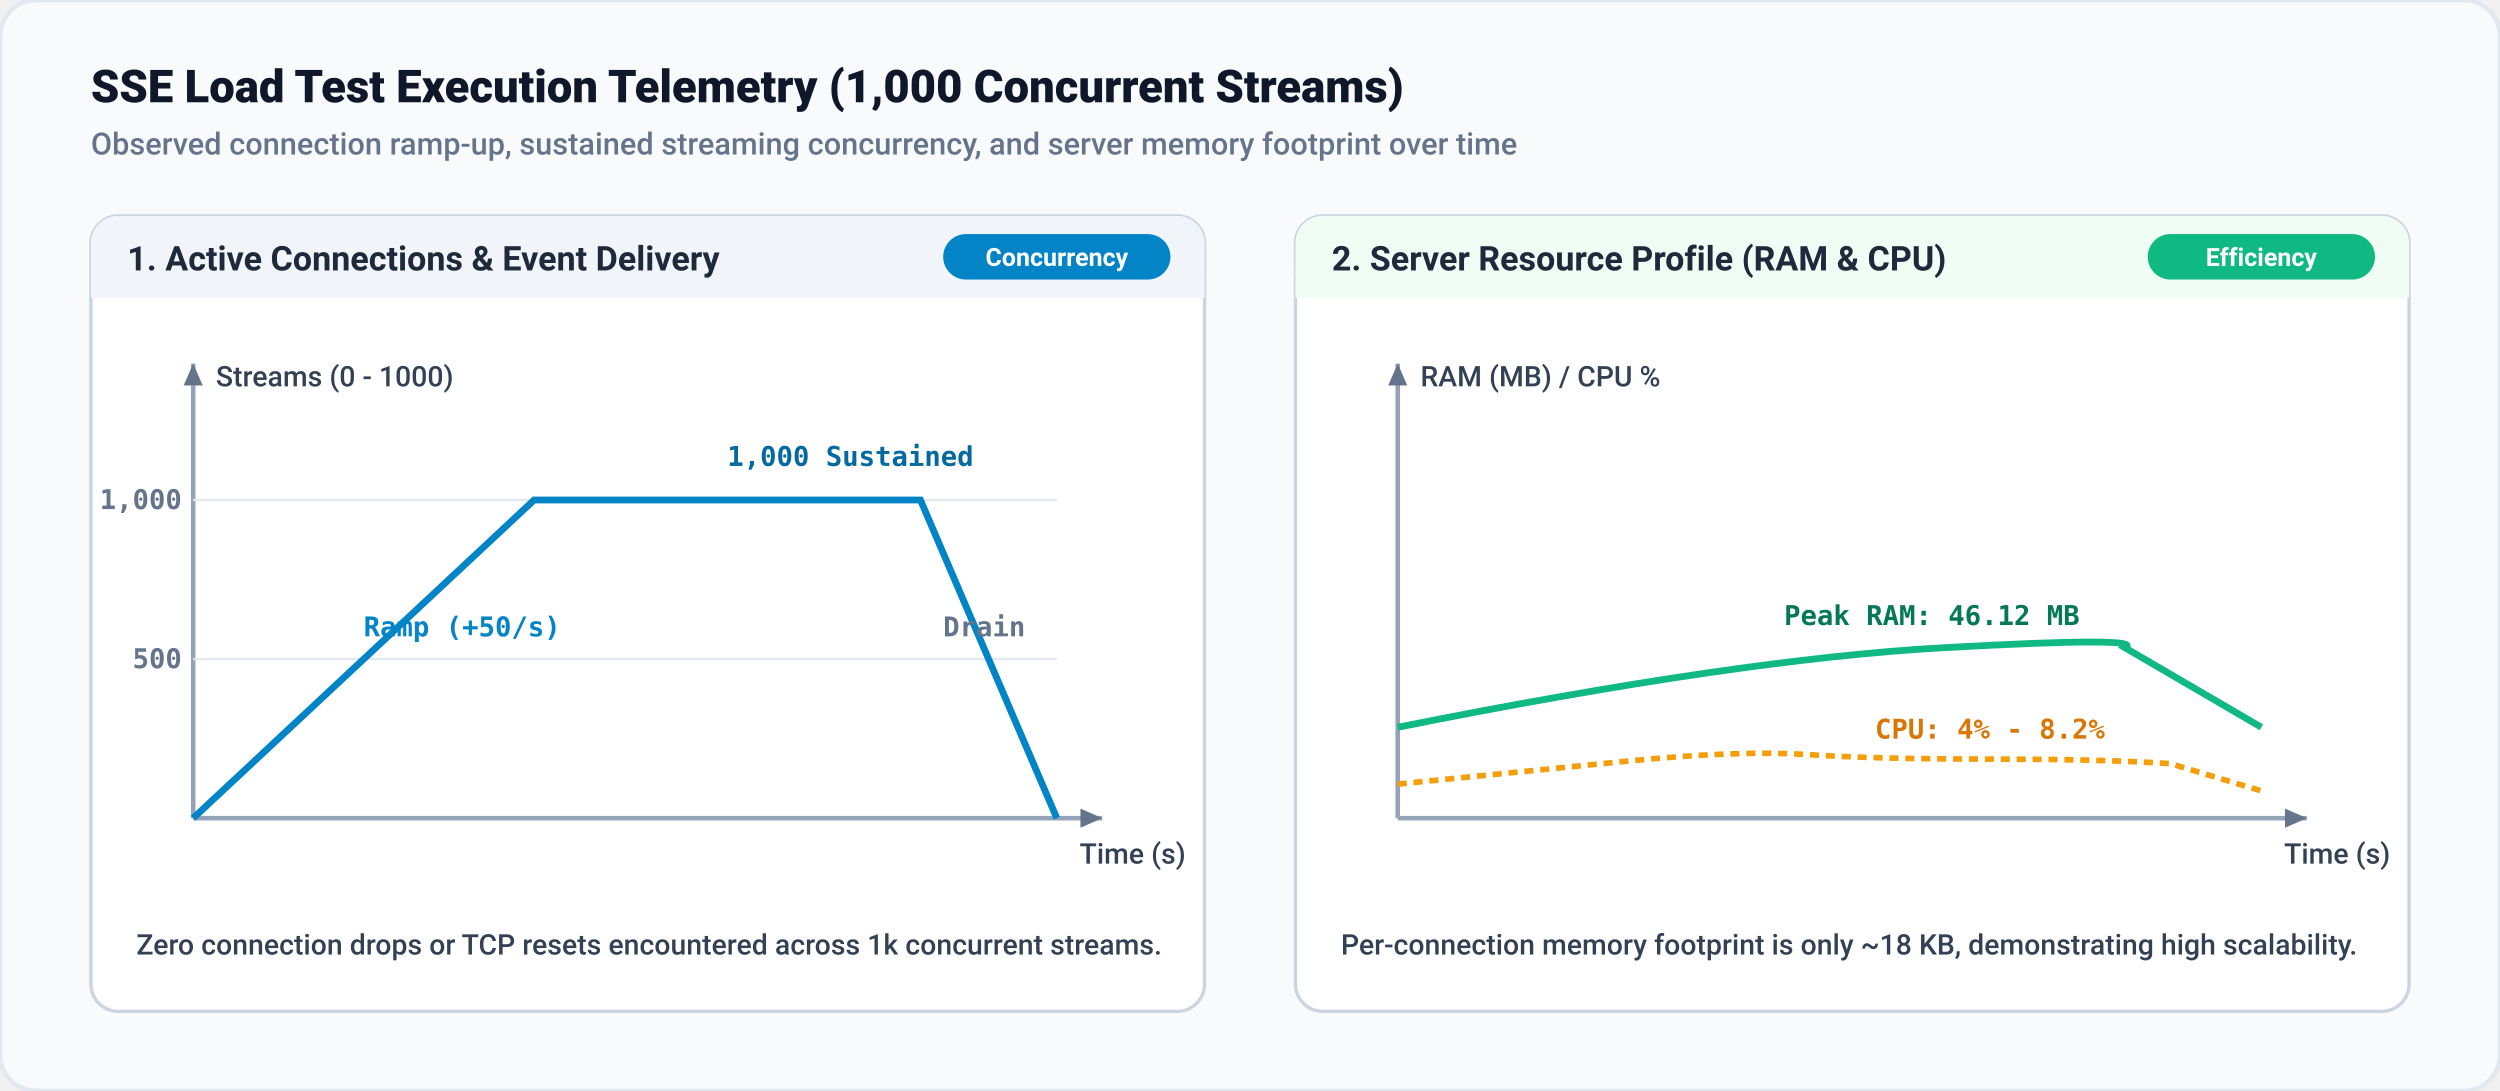
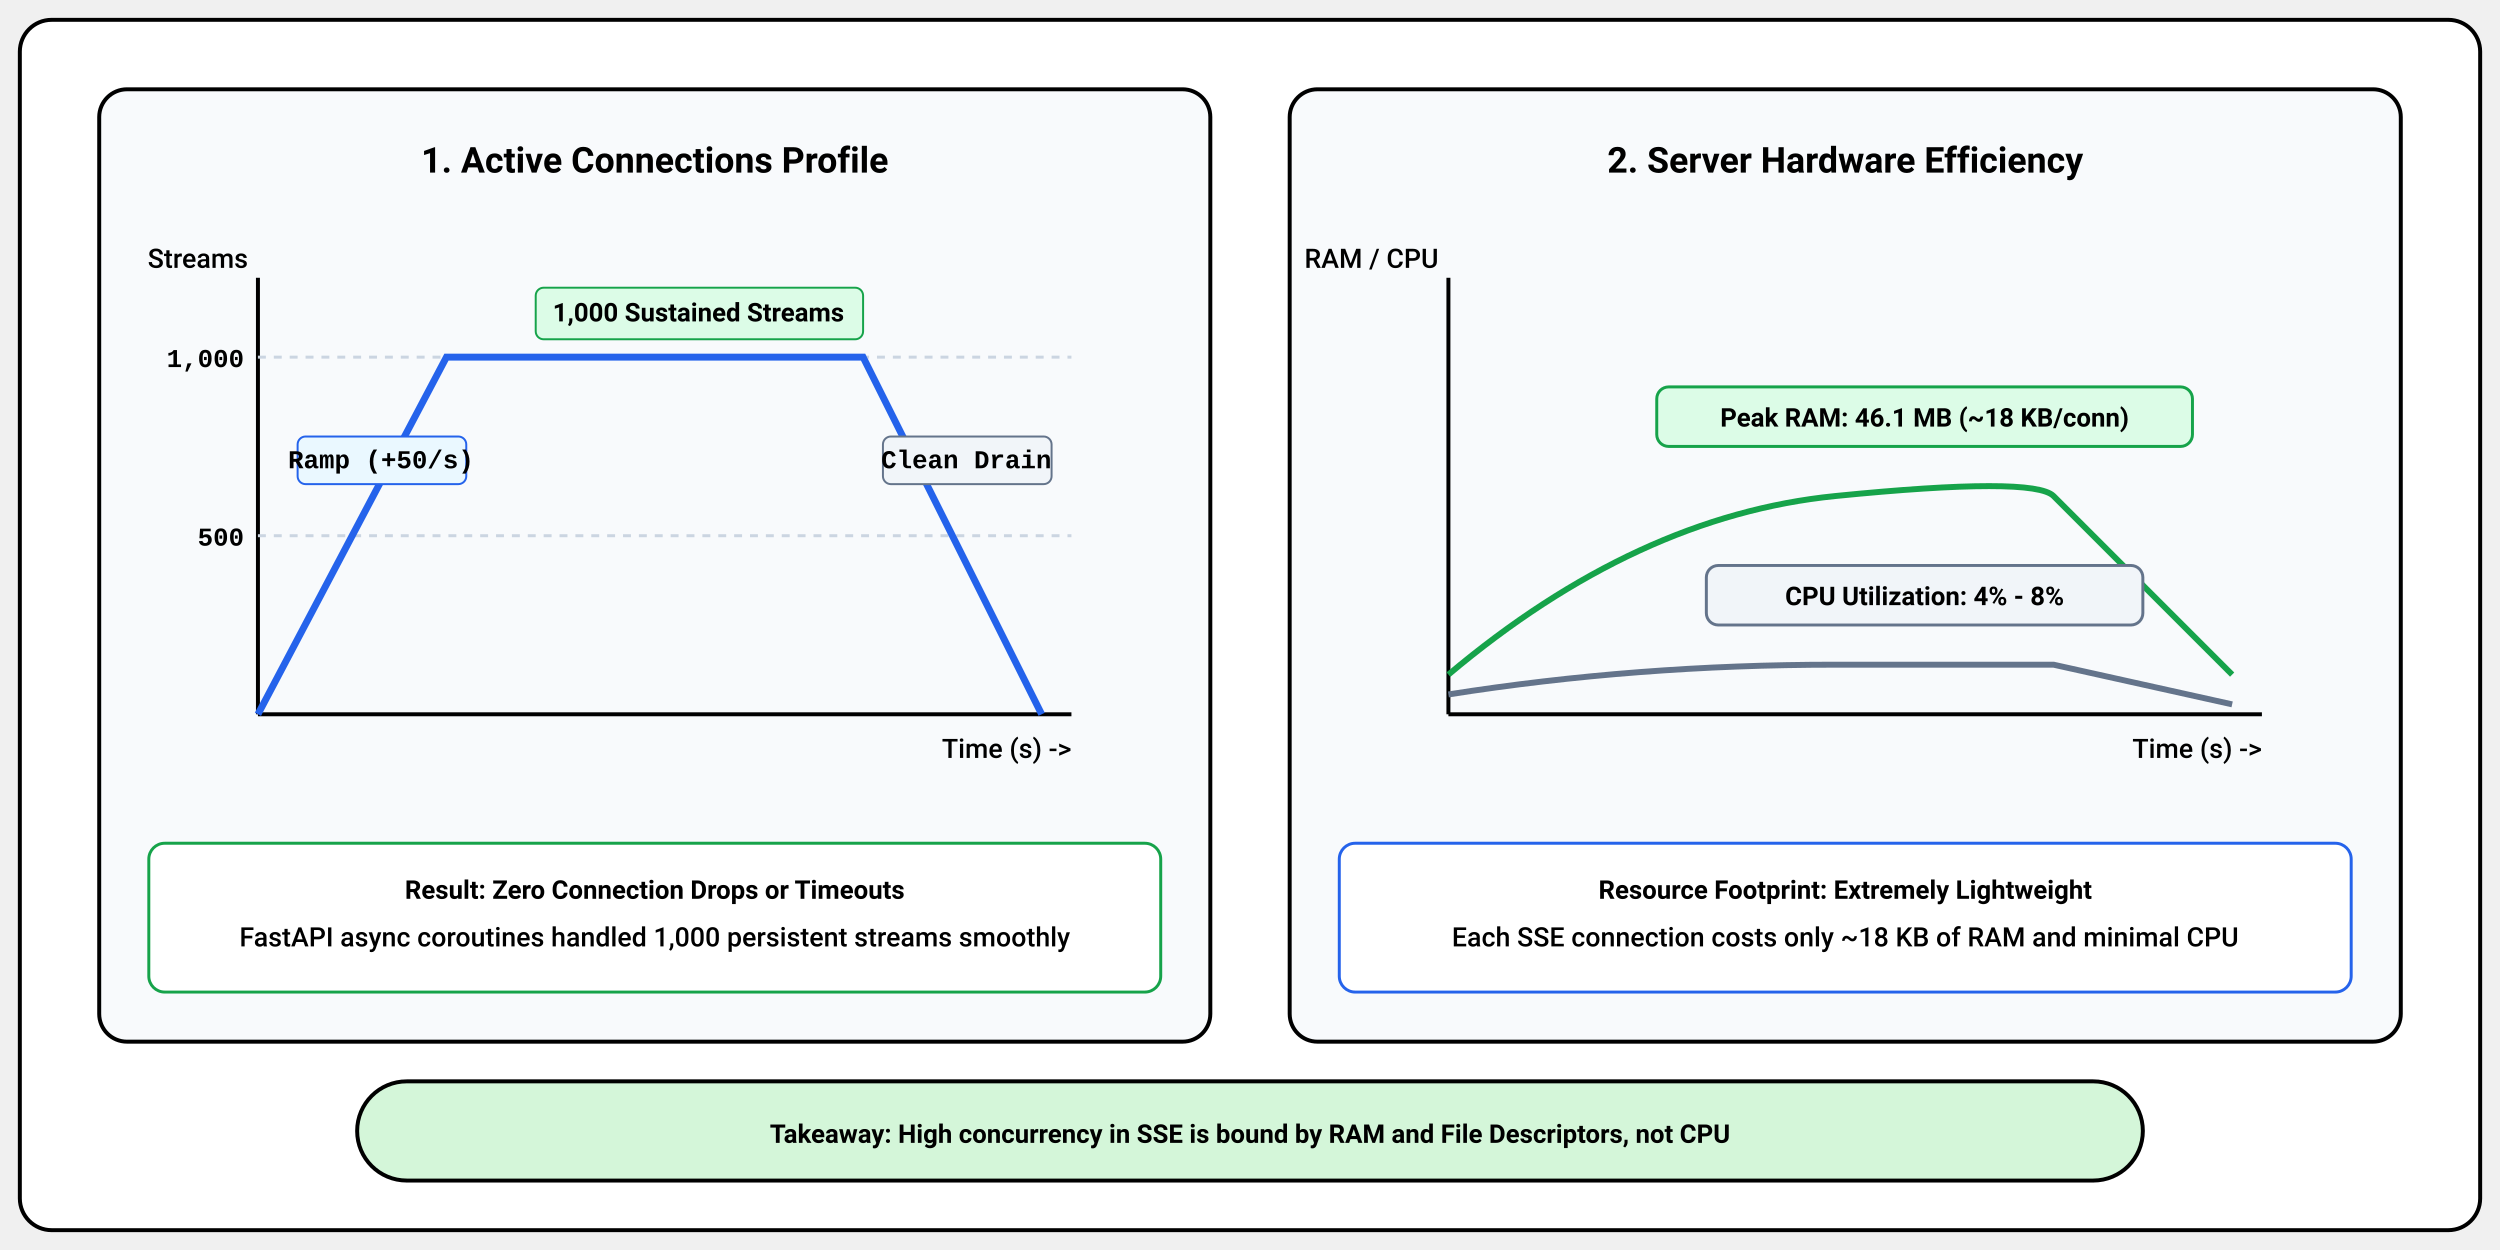
- <svg xmlns="http://www.w3.org/2000/svg" viewBox="0 0 1100 480" width="100%" height="auto">
+ <svg xmlns="http://www.w3.org/2000/svg" viewBox="0 0 1260 630" width="100%">
  <defs>
    <style>
-       .txt-title { font-family: -apple-system, BlinkMacSystemFont, "Segoe UI", Roboto, sans-serif; font-size: 20px; font-weight: 800; fill: #0f172a; }
-       .txt-subtitle { font-family: -apple-system, BlinkMacSystemFont, "Segoe UI", Roboto, sans-serif; font-size: 13.5px; font-weight: 500; fill: #64748b; }
-       .txt-header { font-family: -apple-system, BlinkMacSystemFont, "Segoe UI", Roboto, sans-serif; font-size: 15px; font-weight: 700; fill: #1e293b; }
-       .txt-body { font-family: -apple-system, BlinkMacSystemFont, "Segoe UI", Roboto, sans-serif; font-size: 12.5px; font-weight: 500; fill: #334155; }
-       .txt-code { font-family: ui-monospace, SFMono-Regular, Menlo, monospace; font-size: 12px; font-weight: 600; }
-       .txt-badge { font-family: -apple-system, BlinkMacSystemFont, "Segoe UI", Roboto, sans-serif; font-size: 11px; font-weight: 700; fill: #ffffff; }
+       .txt-node-title { font-family: -apple-system, BlinkMacSystemFont, "Segoe UI", Roboto, Helvetica, Arial, sans-serif; font-size: 18px; font-weight: 700; fill: #000000; }
+       .txt-node-sub { font-family: -apple-system, BlinkMacSystemFont, "Segoe UI", Roboto, Helvetica, Arial, sans-serif; font-size: 13.5px; font-weight: 500; fill: #000000; }
+       .txt-node-code { font-family: "SFMono-Regular", Consolas, "Liberation Mono", Menlo, monospace; font-size: 13px; font-weight: 700; fill: #000000; }
+       .txt-badge { font-family: -apple-system, BlinkMacSystemFont, "Segoe UI", Roboto, Helvetica, Arial, sans-serif; font-size: 13px; font-weight: 700; fill: #000000; }
    </style>
-     <marker id="arrow" viewBox="0 0 10 10" refX="8" refY="5" markerWidth="6" markerHeight="6" orient="auto">
-       <path d="M 0 1.5 L 8 5 L 0 8.5 z" fill="#64748b" />
-     </marker>
  </defs>
-   <rect width="1100" height="480" rx="16" fill="#f8fafc" stroke="#e2e8f0" stroke-width="2" />
-   <text x="40" y="45" class="txt-title">SSE Load Test Execution Telemetry (1,000 Concurrent Streams)</text>
-   <text x="40" y="68" class="txt-subtitle">Observed connection ramp-up, sustained streaming concurrency, and server memory footprint over time</text>
-   <g transform="translate(40, 95)">
-     <rect width="490" height="350" rx="12" fill="#ffffff" stroke="#cbd5e1" stroke-width="1.5" />
-     <rect width="490" height="36" rx="12" fill="#f1f5f9" />
-     <rect y="24" width="490" height="12" fill="#f1f5f9" />
-     <text x="16" y="24" class="txt-header">1. Active Connections &amp; Event Delivery</text>
-     <rect x="375" y="8" width="100" height="20" rx="10" fill="#0284c7" />
-     <text x="425" y="22" class="txt-badge" text-anchor="middle">Concurrency</text>
-     <g transform="translate(45, 55)">
-       <line x1="0" y1="210" x2="400" y2="210" stroke="#94a3b8" stroke-width="2" marker-end="url(#arrow)" />
-       <line x1="0" y1="210" x2="0" y2="10" stroke="#94a3b8" stroke-width="2" marker-end="url(#arrow)" />
-       <text x="390" y="230" class="txt-body" font-size="11">Time (s)</text>
-       <text x="10" y="20" class="txt-body" font-size="11">Streams (0 - 1000)</text>
-       <line x1="0" y1="70" x2="380" y2="70" stroke="#e2e8f0" stroke-width="1" />
-       <text x="-5" y="74" class="txt-code" font-size="10" fill="#64748b" text-anchor="end">1,000</text>
-       <line x1="0" y1="140" x2="380" y2="140" stroke="#e2e8f0" stroke-width="1" />
-       <text x="-5" y="144" class="txt-code" font-size="10" fill="#64748b" text-anchor="end">500</text>
-       <path d="M 0 210 L 150 70 L 320 70 L 380 210" fill="none" stroke="#0284c7" stroke-width="3" />
-       <text x="75" y="130" class="txt-code" fill="#0284c7" font-size="11">Ramp (+50/s)</text>
-       <text x="235" y="55" class="txt-code" fill="#0369a1" font-weight="700">1,000 Sustained</text>
-       <text x="330" y="130" class="txt-code" fill="#64748b" font-size="11">Drain</text>
+   <rect x="10" y="10" width="1240" height="610" rx="16" fill="#ffffff" stroke="#000000" stroke-width="2" />
+   <g transform="translate(50, 45)">
+     <rect width="560" height="480" rx="14" fill="#f8fafc" stroke="#000000" stroke-width="2" />
+     <text x="280" y="42" class="txt-node-title" text-anchor="middle">1. Active Connections Profile</text>
+     <g transform="translate(35, 75)">
+       <line x1="45" y1="20" x2="45" y2="240" stroke="#000000" stroke-width="2" />
+       <line x1="45" y1="240" x2="455" y2="240" stroke="#000000" stroke-width="2" />
+       <text x="455" y="262" class="txt-node-sub" text-anchor="end">Time (s) -&gt;</text>
+       <text x="40" y="15" class="txt-node-sub" text-anchor="end">Streams</text>
+       <line x1="45" y1="60" x2="455" y2="60" stroke="#cbd5e1" stroke-width="1.5" stroke-dasharray="4 4" />
+       <text x="38" y="65" class="txt-node-code" font-size="11" text-anchor="end">1,000</text>
+       <line x1="45" y1="150" x2="455" y2="150" stroke="#cbd5e1" stroke-width="1.5" stroke-dasharray="4 4" />
+       <text x="38" y="155" class="txt-node-code" font-size="11" text-anchor="end">500</text>
+       <path d="M 45 240 L 140 60 L 350 60 L 440 240" fill="none" stroke="#2563eb" stroke-width="3.5" />
+       <rect x="65" y="100" width="85" height="24" rx="4" fill="#eaf8ff" stroke="#2563eb" stroke-width="1" />
+       <text x="107" y="116" class="txt-node-code" font-size="10" text-anchor="middle">Ramp (+50/s)</text>
+       <rect x="185" y="25" width="165" height="26" rx="4" fill="#dcfce7" stroke="#16a34a" stroke-width="1" />
+       <text x="267" y="42" class="txt-badge" font-size="11" text-anchor="middle">1,000 Sustained Streams</text>
+       <rect x="360" y="100" width="85" height="24" rx="4" fill="#f1f5f9" stroke="#64748b" stroke-width="1" />
+       <text x="402" y="116" class="txt-node-code" font-size="10" text-anchor="middle">Clean Drain</text>
    </g>
-     <text x="20" y="325" class="txt-body" fill="#0f172a">
-       Zero connection drops or TCP resets encountered across 1k concurrent streams.
-     </text>
+     <g transform="translate(25, 380)">
+       <rect width="510" height="75" rx="8" fill="#ffffff" stroke="#16a34a" stroke-width="1.5" />
+       <text x="255" y="28" class="txt-badge" font-size="13" text-anchor="middle">Result: Zero Connection Drops or Timeouts</text>
+       <text x="255" y="52" class="txt-node-sub" font-size="12.5" text-anchor="middle">FastAPI async coroutines handled 1,000 persistent streams smoothly</text>
+     </g>
  </g>
-   <g transform="translate(570, 95)">
-     <rect width="490" height="350" rx="12" fill="#ffffff" stroke="#cbd5e1" stroke-width="1.5" />
-     <rect width="490" height="36" rx="12" fill="#f0fdf4" />
-     <rect y="24" width="490" height="12" fill="#f0fdf4" />
-     <text x="16" y="24" class="txt-header" fill="#166534">2. Server Resource Profile (RAM &amp; CPU)</text>
-     <rect x="375" y="8" width="100" height="20" rx="10" fill="#10b981" />
-     <text x="425" y="22" class="txt-badge" text-anchor="middle">Efficiency</text>
-     <g transform="translate(45, 55)">
-       <line x1="0" y1="210" x2="400" y2="210" stroke="#94a3b8" stroke-width="2" marker-end="url(#arrow)" />
-       <line x1="0" y1="210" x2="0" y2="10" stroke="#94a3b8" stroke-width="2" marker-end="url(#arrow)" />
-       <text x="390" y="230" class="txt-body" font-size="11">Time (s)</text>
-       <text x="10" y="20" class="txt-body" font-size="11">RAM (MB) / CPU %</text>
-       <path d="M 0 170 Q 150 140, 240 135 T 320 135 L 380 170" fill="none" stroke="#10b981" stroke-width="3" />
-       <text x="170" y="125" class="txt-code" fill="#047857" font-weight="700">Peak RAM: 46.12 MB</text>
-       <path d="M 0 195 Q 50 190, 100 185 T 180 182 T 260 184 T 340 186 L 380 198" fill="none" stroke="#f59e0b" stroke-width="2.5" stroke-dasharray="4 3" />
-       <text x="210" y="175" class="txt-code" fill="#d97706">CPU: 4% - 8.2%</text>
+   <g transform="translate(650, 45)">
+     <rect width="560" height="480" rx="14" fill="#f8fafc" stroke="#000000" stroke-width="2" />
+     <text x="280" y="42" class="txt-node-title" text-anchor="middle">2. Server Hardware Efficiency</text>
+     <g transform="translate(35, 75)">
+       <line x1="45" y1="20" x2="45" y2="240" stroke="#000000" stroke-width="2" />
+       <line x1="45" y1="240" x2="455" y2="240" stroke="#000000" stroke-width="2" />
+       <text x="455" y="262" class="txt-node-sub" text-anchor="end">Time (s) -&gt;</text>
+       <text x="40" y="15" class="txt-node-sub" text-anchor="end">RAM / CPU</text>
+       <path d="M 45 220 Q 140 140 240 130 T 350 130 L 440 220" fill="none" stroke="#16a34a" stroke-width="3" />
+       <path d="M 45 230 Q 140 215 240 215 T 350 215 L 440 235" fill="none" stroke="#64748b" stroke-width="3" />
+       <rect x="150" y="75" width="270" height="30" rx="6" fill="#dcfce7" stroke="#16a34a" stroke-width="1.5" />
+       <text x="285" y="95" class="txt-badge" font-size="12" text-anchor="middle">Peak RAM: 46.1 MB (~18 KB/conn)</text>
+       <rect x="175" y="165" width="220" height="30" rx="6" fill="#f1f5f9" stroke="#64748b" stroke-width="1.5" />
+       <text x="285" y="185" class="txt-badge" font-size="12" text-anchor="middle">CPU Utilization: 4% - 8%</text>
    </g>
-     <text x="20" y="325" class="txt-body" fill="#14532d">
-       Per-connection memory footprint is only ~18 KB, demonstrating high scalability.
-     </text>
+     <g transform="translate(25, 380)">
+       <rect width="510" height="75" rx="8" fill="#ffffff" stroke="#2563eb" stroke-width="1.5" />
+       <text x="255" y="28" class="txt-badge" font-size="13" text-anchor="middle">Resource Footprint: Extremely Lightweight</text>
+       <text x="255" y="52" class="txt-node-sub" font-size="12.5" text-anchor="middle">Each SSE connection costs only ~18 KB of RAM and minimal CPU</text>
+     </g>
+   </g>
+   <g transform="translate(180, 545)">
+     <rect width="900" height="50" rx="25" fill="#d4f6d9" stroke="#000000" stroke-width="2" />
+     <text x="450" y="31" class="txt-badge" font-size="14" text-anchor="middle">Takeaway: High concurrency in SSE is bound by RAM and File Descriptors, not CPU</text>
  </g>
</svg>
